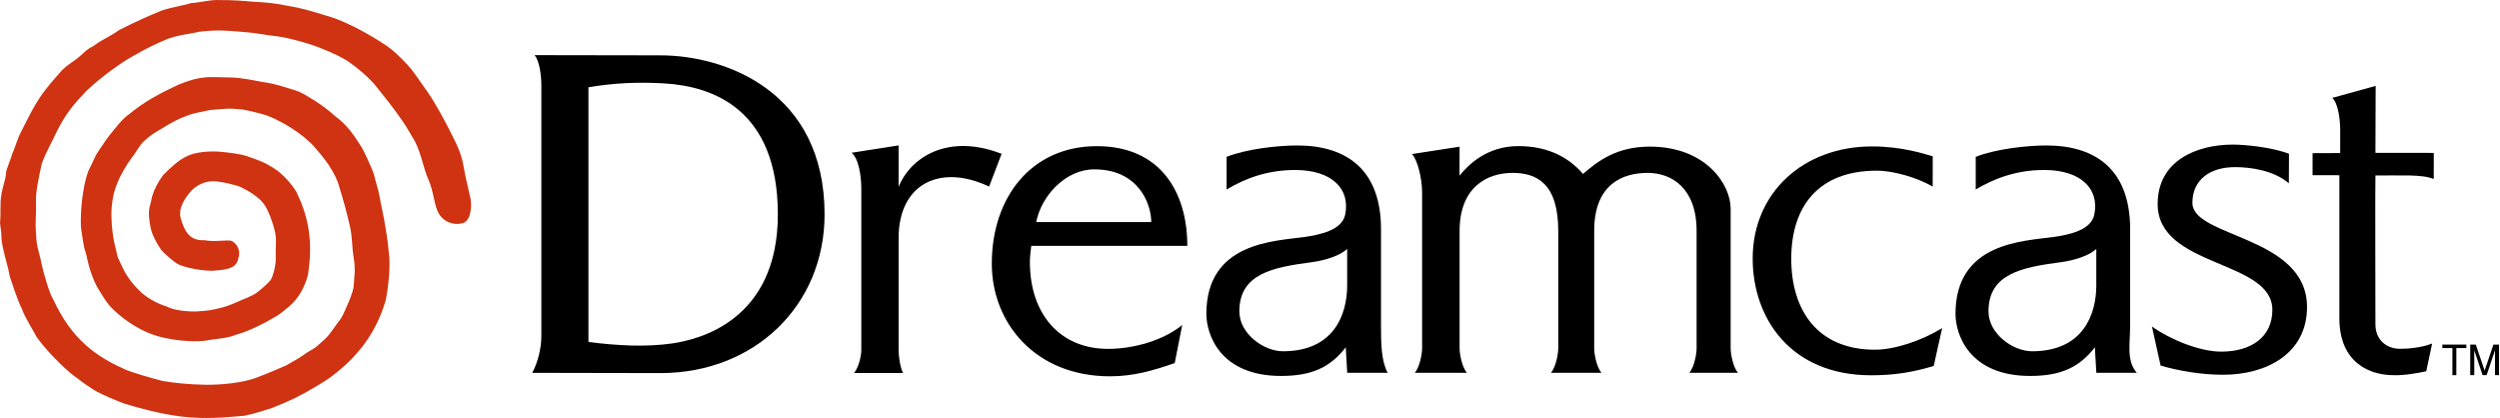
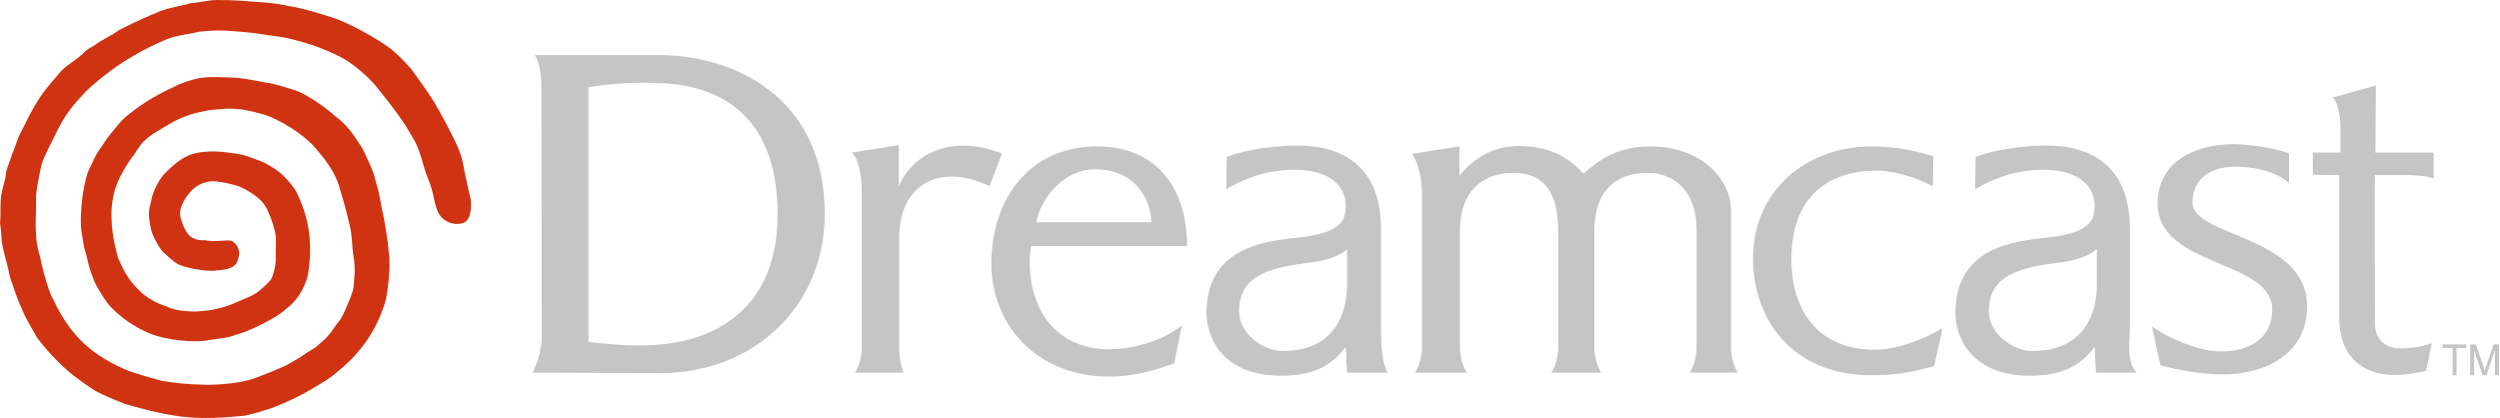
- <svg xmlns="http://www.w3.org/2000/svg" version="1.1" id="Layer_1" x="0px" y="0px" width="566.93px" height="94.787px" viewBox="0 0 566.93 94.787" enable-background="new 0 0 566.93 94.787" xml:space="preserve">
+ <svg xmlns="http://www.w3.org/2000/svg" version="1.1" id="Layer_1" x="0px" y="0px" viewBox="0 0 566.93 94.787" enable-background="new 0 0 566.93 94.787" xml:space="preserve">
  <g>
    <g>
-       <polygon points="556.359,78.93 554.074,78.93 554.074,78.141 559.518,78.141 559.518,78.93 557.252,78.93 557.252,85.077     556.359,85.077   " />
-       <polygon points="563.211,85.077 561.318,79.443 561.318,85.077 560.404,85.077 560.404,78.141 561.668,78.141 563.668,84.038     565.666,78.141 566.93,78.141 566.93,85.077 566.02,85.077 566.02,79.443 564.125,85.077   " />
-       <path d="M122.813,19.344c0-2.409-0.458-5.529-1.522-6.841c6.973,0,22.039,0.046,28.497,0.046c14.859,0,37.277,8.247,37.277,36.051    c0,20.635-15.826,36.008-37.277,36.008c-4.705,0-22.67-0.057-29.044-0.057c1.306-2.412,2.069-5.685,2.069-8.269V19.344    L122.813,19.344z M133.5,77.543c6.858,0.891,13.189,1.165,18.917,0.346c5.542-0.793,24.165-4.804,24.049-29.528    c-0.109-23.432-14.581-28.789-25.731-29.444c-5.819-0.343-11.436-0.123-17.236,0.881L133.5,77.543L133.5,77.543z" />
-       <path d="M193.187,34.642l10.676-1.667c0,2.186,0,8.596,0,9.4c2.738-6.767,11.259-12.205,23.366-7.493l-2.838,7.433    c-11.082-5.26-20.528-0.646-20.528,11.66v25.395c0,1.209,0.264,3.648,0.985,5.213h-11.089c1.12-1.381,1.64-4.004,1.64-5.213V42.74    C195.396,40.083,194.854,35.97,193.187,34.642L193.187,34.642z" />
-       <path d="M530.719,39.738c0,0.693,0,30.229,0,32.434c0,10.182,7.018,12.905,12.219,12.905c2.197,0.108,5.313-0.406,7.488-0.888    l1.338-6.285c-2.535,0.969-5.482,1.197-7.25,1.197c-3.26,0-5.617-2.164-5.617-5.549c0-3.037-0.078-32.809,0-33.761h-0.035    c0.432,0,7.197-0.024,7.879,0c2.217,0.078,3.92,0.213,5.387,0.803l0.008-5.919c0,0-12.986-0.017-13.24-0.017l0.053-15.181    l-9.838,2.719c1.357,1.269,1.797,4.982,1.797,7.431c0,0-0.008,4.536-0.008,5.083c-0.441,0-5.438,0.025-6.264,0.025v5.001    C525.51,39.735,530.719,39.738,530.719,39.738L530.719,39.738z" />
-       <path d="M488.193,74.036c4.23,3.021,10.867,5.703,15.734,5.703c6.752,0,11.588-3.285,11.588-9.468    c0-11.414-26.023-9.523-26.023-24.005c0-9.792,8.756-13.476,17.1-13.476c2.682,0,8.805,0.582,12.697,2.088l-0.031,6.688    c-3.459-2.955-8.736-3.669-12.213-3.669c-5.521,0-9.668,2.74-9.668,8.112c0,7.887,26.002,7.43,26.002,23.621    c0,10.471-9.07,15.354-19.055,15.354c-4.865,0-9.939-0.863-14.16-2.072L488.193,74.036L488.193,74.036z" />
-       <path d="M331.107,39.839c0-0.592,0.021-5.895,0.021-6.574l-10.809,1.671c1.303,1.365,2.303,5.623,2.303,8.667v35.414    c0,1.209-0.518,4.142-1.641,5.521h11.785c-1.119-1.381-1.637-4.313-1.637-5.521V52.372c0-9.75,6.031-13.164,12.035-13.164    c5.434,0,10.344,2.352,10.344,13.164v26.646c0,1.209-0.52,4.142-1.637,5.521h11.428c-1.123-1.381-1.637-4.313-1.637-5.521V52.372    c0-10.811,6.678-13.164,12.123-13.164c5.43,0,11.111,3.411,11.111,13.164v26.646c0,1.209-0.514,4.142-1.641,5.521h11.008    c-1.127-1.381-1.639-4.313-1.639-5.521V47.312c0-5.404-5.516-14.063-18.391-14.063c-7.492,0-11.818,3.333-15.102,6.2    c-2.793-3.26-7.34-6.317-14.648-6.317C337.365,33.129,333.162,37.302,331.107,39.839L331.107,39.839z" />
-       <path d="M305.621,56.453c-1.543,1.453-4.773,2.579-8.107,3.018c-8.762,1.148-16.352,2.604-16.352,11.137    c0,5.063,5.52,9.048,9.891,9.048c11.578,0,14.57-8.353,14.57-14.935v-8.268H305.621L305.621,56.453z M278.269,35.57    c4.419-1.771,11.55-2.583,16.021-2.583c11.42,0,19.008,5.705,19.008,18.949v21.972c0,4.069,0.061,7.924,1.512,10.631h-9.178    l-0.332-5.78c-3.473,4.487-7.627,6.495-14.676,6.495c-13.91,0-16.946-9.503-16.946-14.069c0-16.297,15.512-16.486,22.249-17.447    c3.727-0.527,8.521-1.581,9.244-5.075c1.189-5.78-2.943-10.114-11.385-10.114c-6.197,0-11.273,1.885-15.514,4.422L278.269,35.57    L278.269,35.57z M475.572,56.453c-1.541,1.453-4.773,2.579-8.109,3.018c-8.76,1.148-16.348,2.604-16.348,11.137    c0,5.063,5.516,9.048,9.887,9.048c11.576,0,14.57-8.353,14.57-14.935V56.453L475.572,56.453z M448.223,35.57    c4.418-1.771,11.555-2.583,16.023-2.583c11.414,0,19.002,5.705,19.002,18.949v21.972c0,4.069-0.887,7.841,1.508,10.631h-9.176    l-0.334-5.78c-3.477,4.487-7.625,6.495-14.674,6.495c-13.902,0-16.943-9.503-16.943-14.069c0-16.297,15.512-16.486,22.246-17.447    c3.729-0.527,8.527-1.581,9.242-5.075c1.191-5.78-2.941-10.114-11.385-10.114c-6.195,0-11.27,1.885-15.512,4.422v-7.4H448.223z" />
-       <path d="M438.451,42.308c-3.443-2.012-8.879-3.605-12.67-3.605c-13.311,0-19.412,8.185-19.412,19.975    c0,11.68,5.965,20.625,18.984,20.625c4.461,0,10.535-2.005,15.25-4.901l-1.918,8.592c-4.799,1.428-8.842,2.108-14.195,2.108    c-18.295,0-26.871-12.976-26.871-26.479c0-14.921,11.504-25.417,27.072-25.417c6.805,0,11.771,1.668,13.777,2.238L438.451,42.308    L438.451,42.308z" />
-       <path d="M233.646,59.303c0.008-1.233,0.172-2.41,0.31-3.549h35.401c0-12.169-6.087-22.608-20.505-22.608    c-14.965,0-23.85,11.703-23.85,26.63c0,13.498,9.891,25.56,26.832,25.56c5.356,0,9.834-1.319,14.669-3.012l1.701-8.63    c-4.135,3.404-10.817,5.419-16.849,5.419C240.514,79.112,233.599,71.262,233.646,59.303L233.646,59.303z M235.077,50.357    c1.149-5.921,6.628-11.952,13.184-11.952c10.018,0,12.917,7.817,12.917,11.952C261.176,50.357,235.077,50.375,235.077,50.357    L235.077,50.357z" />
+       <polygon fill="#c3c6c5" points="556.4,78.9 554.1,78.9 554.1,78.1 559.5,78.1 559.5,78.9 557.3,78.9 557.3,85.1 556.4,85.1   " />
+       <polygon fill="#c3c6c5" points="563.2,85.1 561.3,79.4 561.3,85.1 560.4,85.1 560.4,78.1 561.7,78.1 563.7,84 565.7,78.1     566.9,78.1 566.9,85.1 566,85.1 566,79.4 564.1,85.1   " />
+       <path fill="#c3c6c5" d="M122.8,19.3c0-2.4-0.5-5.5-1.5-6.8c7,0,22,0,28.5,0c14.9,0,37.3,8.2,37.3,36.1c0,20.6-15.8,36-37.3,36    c-4.7,0-22.7-0.1-29-0.1c1.3-2.4,2.1-5.7,2.1-8.3L122.8,19.3L122.8,19.3z M133.5,77.5c6.9,0.9,13.2,1.2,18.9,0.3    c5.5-0.8,24.2-4.8,24-29.5c-0.1-23.4-14.6-28.8-25.7-29.4c-5.8-0.3-11.4-0.1-17.2,0.9L133.5,77.5L133.5,77.5z" />
+       <path fill="#c3c6c5" d="M193.2,34.6l10.7-1.7c0,2.2,0,8.6,0,9.4c2.7-6.8,11.3-12.2,23.4-7.5l-2.8,7.4    c-11.1-5.3-20.5-0.6-20.5,11.7v25.4c0,1.2,0.3,3.6,1,5.2h-11.1c1.1-1.4,1.6-4,1.6-5.2V42.7C195.4,40.1,194.9,36,193.2,34.6    L193.2,34.6z" />
+       <path fill="#c3c6c5" d="M530.7,39.7c0,0.7,0,30.2,0,32.4c0,10.2,7,12.9,12.2,12.9c2.2,0.1,5.3-0.4,7.5-0.9l1.3-6.3    c-2.5,1-5.5,1.2-7.3,1.2c-3.3,0-5.6-2.2-5.6-5.5c0-3-0.1-32.8,0-33.8h0c0.4,0,7.2,0,7.9,0c2.2,0.1,3.9,0.2,5.4,0.8l0-5.9    c0,0-13,0-13.2,0l0.1-15.2l-9.8,2.7c1.4,1.3,1.8,5,1.8,7.4c0,0,0,4.5,0,5.1c-0.4,0-5.4,0-6.3,0v5    C525.5,39.7,530.7,39.7,530.7,39.7L530.7,39.7z" />
+       <path fill="#c3c6c5" d="M488.2,74c4.2,3,10.9,5.7,15.7,5.7c6.8,0,11.6-3.3,11.6-9.5c0-11.4-26-9.5-26-24c0-9.8,8.8-13.5,17.1-13.5    c2.7,0,8.8,0.6,12.7,2.1l0,6.7c-3.5-3-8.7-3.7-12.2-3.7c-5.5,0-9.7,2.7-9.7,8.1c0,7.9,26,7.4,26,23.6c0,10.5-9.1,15.4-19.1,15.4    c-4.9,0-9.9-0.9-14.2-2.1L488.2,74L488.2,74z" />
+       <path fill="#c3c6c5" d="M331.1,39.8c0-0.6,0-5.9,0-6.6l-10.8,1.7c1.3,1.4,2.3,5.6,2.3,8.7V79c0,1.2-0.5,4.1-1.6,5.5h11.8    c-1.1-1.4-1.6-4.3-1.6-5.5V52.4c0-9.8,6-13.2,12-13.2c5.4,0,10.3,2.4,10.3,13.2V79c0,1.2-0.5,4.1-1.6,5.5h11.4    c-1.1-1.4-1.6-4.3-1.6-5.5V52.4c0-10.8,6.7-13.2,12.1-13.2c5.4,0,11.1,3.4,11.1,13.2V79c0,1.2-0.5,4.1-1.6,5.5h11    c-1.1-1.4-1.6-4.3-1.6-5.5V47.3c0-5.4-5.5-14.1-18.4-14.1c-7.5,0-11.8,3.3-15.1,6.2c-2.8-3.3-7.3-6.3-14.6-6.3    C337.4,33.1,333.2,37.3,331.1,39.8L331.1,39.8z" />
+       <path fill="#c3c6c5" d="M305.6,56.5c-1.5,1.5-4.8,2.6-8.1,3c-8.8,1.1-16.4,2.6-16.4,11.1c0,5.1,5.5,9,9.9,9    c11.6,0,14.6-8.4,14.6-14.9L305.6,56.5L305.6,56.5L305.6,56.5z M278.3,35.6c4.4-1.8,11.5-2.6,16-2.6c11.4,0,19,5.7,19,18.9v22    c0,4.1,0.1,7.9,1.5,10.6h-9.2l-0.3-5.8c-3.5,4.5-7.6,6.5-14.7,6.5c-13.9,0-16.9-9.5-16.9-14.1c0-16.3,15.5-16.5,22.2-17.4    c3.7-0.5,8.5-1.6,9.2-5.1c1.2-5.8-2.9-10.1-11.4-10.1c-6.2,0-11.3,1.9-15.5,4.4L278.3,35.6L278.3,35.6z M475.6,56.5    c-1.5,1.5-4.8,2.6-8.1,3c-8.8,1.1-16.3,2.6-16.3,11.1c0,5.1,5.5,9,9.9,9c11.6,0,14.6-8.4,14.6-14.9V56.5L475.6,56.5z M448.2,35.6    c4.4-1.8,11.6-2.6,16-2.6c11.4,0,19,5.7,19,18.9v22c0,4.1-0.9,7.8,1.5,10.6h-9.2l-0.3-5.8c-3.5,4.5-7.6,6.5-14.7,6.5    c-13.9,0-16.9-9.5-16.9-14.1c0-16.3,15.5-16.5,22.2-17.4c3.7-0.5,8.5-1.6,9.2-5.1c1.2-5.8-2.9-10.1-11.4-10.1    c-6.2,0-11.3,1.9-15.5,4.4L448.2,35.6L448.2,35.6L448.2,35.6z" />
+       <path fill="#c3c6c5" d="M438.5,42.3c-3.4-2-8.9-3.6-12.7-3.6c-13.3,0-19.4,8.2-19.4,20c0,11.7,6,20.6,19,20.6    c4.5,0,10.5-2,15.3-4.9l-1.9,8.6c-4.8,1.4-8.8,2.1-14.2,2.1c-18.3,0-26.9-13-26.9-26.5c0-14.9,11.5-25.4,27.1-25.4    c6.8,0,11.8,1.7,13.8,2.2L438.5,42.3L438.5,42.3z" />
+       <path fill="#c3c6c5" d="M233.6,59.3c0-1.2,0.2-2.4,0.3-3.5h35.4c0-12.2-6.1-22.6-20.5-22.6c-15,0-23.9,11.7-23.9,26.6    c0,13.5,9.9,25.6,26.8,25.6c5.4,0,9.8-1.3,14.7-3l1.7-8.6c-4.1,3.4-10.8,5.4-16.8,5.4C240.5,79.1,233.6,71.3,233.6,59.3    L233.6,59.3z M235.1,50.4c1.1-5.9,6.6-12,13.2-12c10,0,12.9,7.8,12.9,12C261.2,50.4,235.1,50.4,235.1,50.4L235.1,50.4z" />
    </g>
    <path fill="#CF3311" d="M65.058,1.288c3.969,0.596,8.026,1.984,10.141,2.63C79.46,5.22,86.376,9.269,88.82,11.209   c1.157,0.918,3.585,3.323,4.528,4.533c0.917,1.179,2.667,3.733,3.783,5.308c1.781,2.597,3.874,6.466,5.648,10.025   c1.984,3.978,2.12,5.13,2.721,8.455l1.311,5.862c0.123,1.014,0.227,4.731-1.957,5.252c-2.181,0.521-4.199-0.484-5.15-1.955   c-1.316-2.036-1.133-4.927-2.623-8.235c-1.161-2.674-1.666-6.561-3.521-9.355l-1.453-2.458c-2.573-3.96-5.253-7.103-6.851-9.153   c-1.411-1.723-4.04-4.064-6.531-5.729c-2.306-1.398-6.032-2.993-8.719-3.813c-0.856-0.279-4.524-1.357-6.8-1.66   c-3.093-0.347-5.126-0.836-8.063-1.043c-3.63-0.256-5.367-0.578-10.074-0.028c-1.783,0.484-4.605,0.676-7.147,1.647   c-2.053,0.837-4.906,2.189-7.703,3.832c-3.012,1.651-7.578,5.026-10.609,7.907c-3.054,3.263-4.582,5.014-6.687,9.15   c-0.931,2.046-2.736,5.213-3.464,7.447c-0.497,2.269-1.443,6.5-1.286,8.556c0.073,3.681-0.25,4.441,0.027,7.45   c0.01,2.71,0.899,4.588,1.27,6.806c0.315,1.53,1.787,6.828,2.694,8.061c4.129,8.9,9.675,12.755,15.856,15.537   c1.742,0.888,7.191,2.346,8.767,2.763c2.69,0.485,6.227,0.81,9.633,0.875c3.583,0.069,8.522-0.414,11.517-1.519   c3.244-1.193,6.997-2.89,6.953-2.84c1.504-0.832,3.802-2.186,4.516-2.781c1.383-0.885,2.217-1.227,3.034-2.08   c1.184-1.033,1.898-1.629,2.794-2.91c0.497-0.721,1.292-1.827,2.059-2.805c0.83-1.36,1.307-2.793,2.116-4.564   c0.968-2.623,0.818-2.496,1.003-5.277c0.175-0.807-0.02-3.519-0.164-3.979c-0.437-2.502-0.283-4.709-0.856-7.138   c-0.771-3.287-1.417-5.747-2.402-8.9c-0.929-3.549-3.656-6.838-5.702-9.188c-1.268-1.457-5.201-4.895-10.658-7.043   c-1.538-0.517-4.05-1.103-5.647-1.395c-3.41-0.356-3.965-0.127-7.229,0.111c-1.124,0.196-3.731,0.729-4.692,1.066   c-2.804,0.985-3.835,1.611-6.702,3.366c-1.334,0.775-2.34,1.368-3.705,2.646c-1.089,1.008-1.868,2.72-2.748,3.725   c-1.209,1.644-2.554,3.836-3.456,6.201c-0.978,2.353-1.293,5.664-1.143,7.796c0,1.621,0.441,4.597,0.616,5.246   c0.176,0.65,0.616,2.67,0.71,3.076c0.097,0.405,1.145,2.541,1.292,2.852c0.593,1.261,1.726,3.07,3.633,4.919   c1.411,1.54,4.133,3.05,6.174,3.635c1.828,1.005,4.912,1.173,6.62,1.177c0.839-0.052,2.984-0.183,4.103-0.451   c2.271-0.545,2.688-0.559,5.028-1.575c2.1-0.974,3.523-1.325,4.986-2.403c0,0,2.007-1.572,2.919-2.724   c0.481-0.604,1.306-3.5,1.161-5.293c-0.069-2.453,0.289-3.845-0.214-5.863c-0.5-2.019-1.354-4.358-2.281-5.8   c-0.939-1.46-2.956-2.882-5.251-4.017c-1.288-0.636-4.333-1.224-5.627-1.376c-2.453-0.292-4.506,0.823-5.753,2.097   c-1.082,1.236-3.22,3.803-2.369,6.457c0.771,2.4,1.703,4.959,5.304,4.769c2.473,0.515,5.33-0.229,6.283,0.207   c1.413,0.802,1.955,2.573,1.443,3.81c-0.359,2.383-2.643,2.668-5.076,2.852c-2.18,0.365-7.715-0.702-8.93-1.613   c-0.816-0.484-2.067-1.648-2.946-2.435c-0.633-0.568-1.346-1.828-1.837-2.734c-0.598-1.114-0.903-1.933-1.057-2.657   c-0.185-0.861-0.562-2.506-0.419-4.15c0.099-1.108,0.394-1.582,0.688-3.203c0.589-1.84,1.32-3.239,2.498-4.834   c1.532-1.556,3.479-3.408,5.38-4.269c1.676-0.886,4.613-1.211,7.268-1.056c2.156,0.206,4.702,0.469,6.389,1.033   c2.884,1.03,3.708,1.236,6.077,2.73c1.999,1.237,4.012,3.516,5.136,5.402c2.39,4.89,3.76,10.328,2.764,17.653   c-0.081,1.237-0.466,2.444-1.237,4.084c-0.714,1.511-1.96,3.35-3.838,4.733c-0.754,0.699-1.946,1.56-2.915,2.063   c-1.375,0.834-2.299,1.269-3.733,1.989c-1.26,0.594-2.73,1.27-4.646,1.802c-2.076,0.821-3.67,0.854-6.281,1.243   c-2.568,0.646-9.602,0.187-13.792-1.662c-2.857-1.203-6.064-3.321-8.505-5.904c-1.354-1.422-2.681-3.996-3.069-4.523   c-1.94-3.729-2.319-7.234-2.631-7.973c-0.422-1-0.631-3.244-0.916-4.779c-0.319-1.724-0.122-8.942,1.617-13.574   c0.981-1.845,1.555-3.49,2.217-4.353c1.193-1.696,1.769-2.755,2.782-3.957c1.528-1.852,2.64-3.364,4.127-4.431   c3.793-3.083,6.959-4.711,11.245-6.746c5.324-2.168,6.923-1.72,11.964-1.639c2.267,0.02,5.566,0.733,7.189,1.027   c3.012,0.401,4.738,1.127,6.773,1.695c2.178,0.608,3.436,1.58,5.226,2.659c1.47,0.949,3.202,2.251,4.345,3.308   c2.927,2.146,4.337,4.401,6.131,7.171c0.327,0.464,2.455,5.002,2.794,6.266c0.158,0.633,0.638,2.449,0.949,3.511   c0.396,1.685,0.591,3.176,1.036,5.078c0.396,1.957,1.072,5.653,1.364,9.108c0.495,2.965-0.296,9.015-0.76,10.871   c-1.035,3.463-2.85,7.69-6.428,11.762c-1.519,1.803-3.135,3.199-5.003,4.716c-1.427,1.19-2.653,1.886-4.861,3.202   c-2.996,1.789-5.276,2.931-9.477,4.574c-1.71,0.549-3.866,1.27-6.188,1.75C51,94.682,46.376,95.08,41.33,94.482   c-5.047-0.602-10.102-2.024-13.089-2.94c-1.649-0.618-4.841-1.955-6.178-2.679c-0.872-0.441-3.793-2.439-4.288-2.919   c-2-1.237-6.479-5.449-9.371-9.375c-0.633-1.216-2.911-4.854-3.406-6.448c-1.313-2.697-2.229-5.96-2.766-7.354   c-0.568-3.254-1.528-5.348-1.902-8.612C0.372,53.387,0.176,51.578,0,50.577c0.254-2.235-0.086-4.339,0.358-6.773   c0.39-2.053,0.904-2.91,1.028-4.766c0.121-0.794,1.141-3.182,1.415-4.245c0.826-1.75,1.03-3.191,2.107-5.147   c1.549-3.048,3.172-6.554,5.662-9.617c0.712-0.95,2.729-3.228,3.416-4.017c1.625-1.625,2.578-1.881,4.421-3.51   c0.19-0.12,1.409-1.508,2.685-1.985c2.111-1.632,3.937-2.23,5.948-3.715c4.029-2.008,5.497-2.686,9.497-4.351   c2.313-0.825,5.534-1.28,6.694-1.73c2.209-0.137,4.451-0.841,6.773-0.702c2.607-0.024,5.234,0.162,7.855,0.4   C59.625,0.522,61.931,0.608,65.058,1.288L65.058,1.288z" />
  </g>
</svg>
